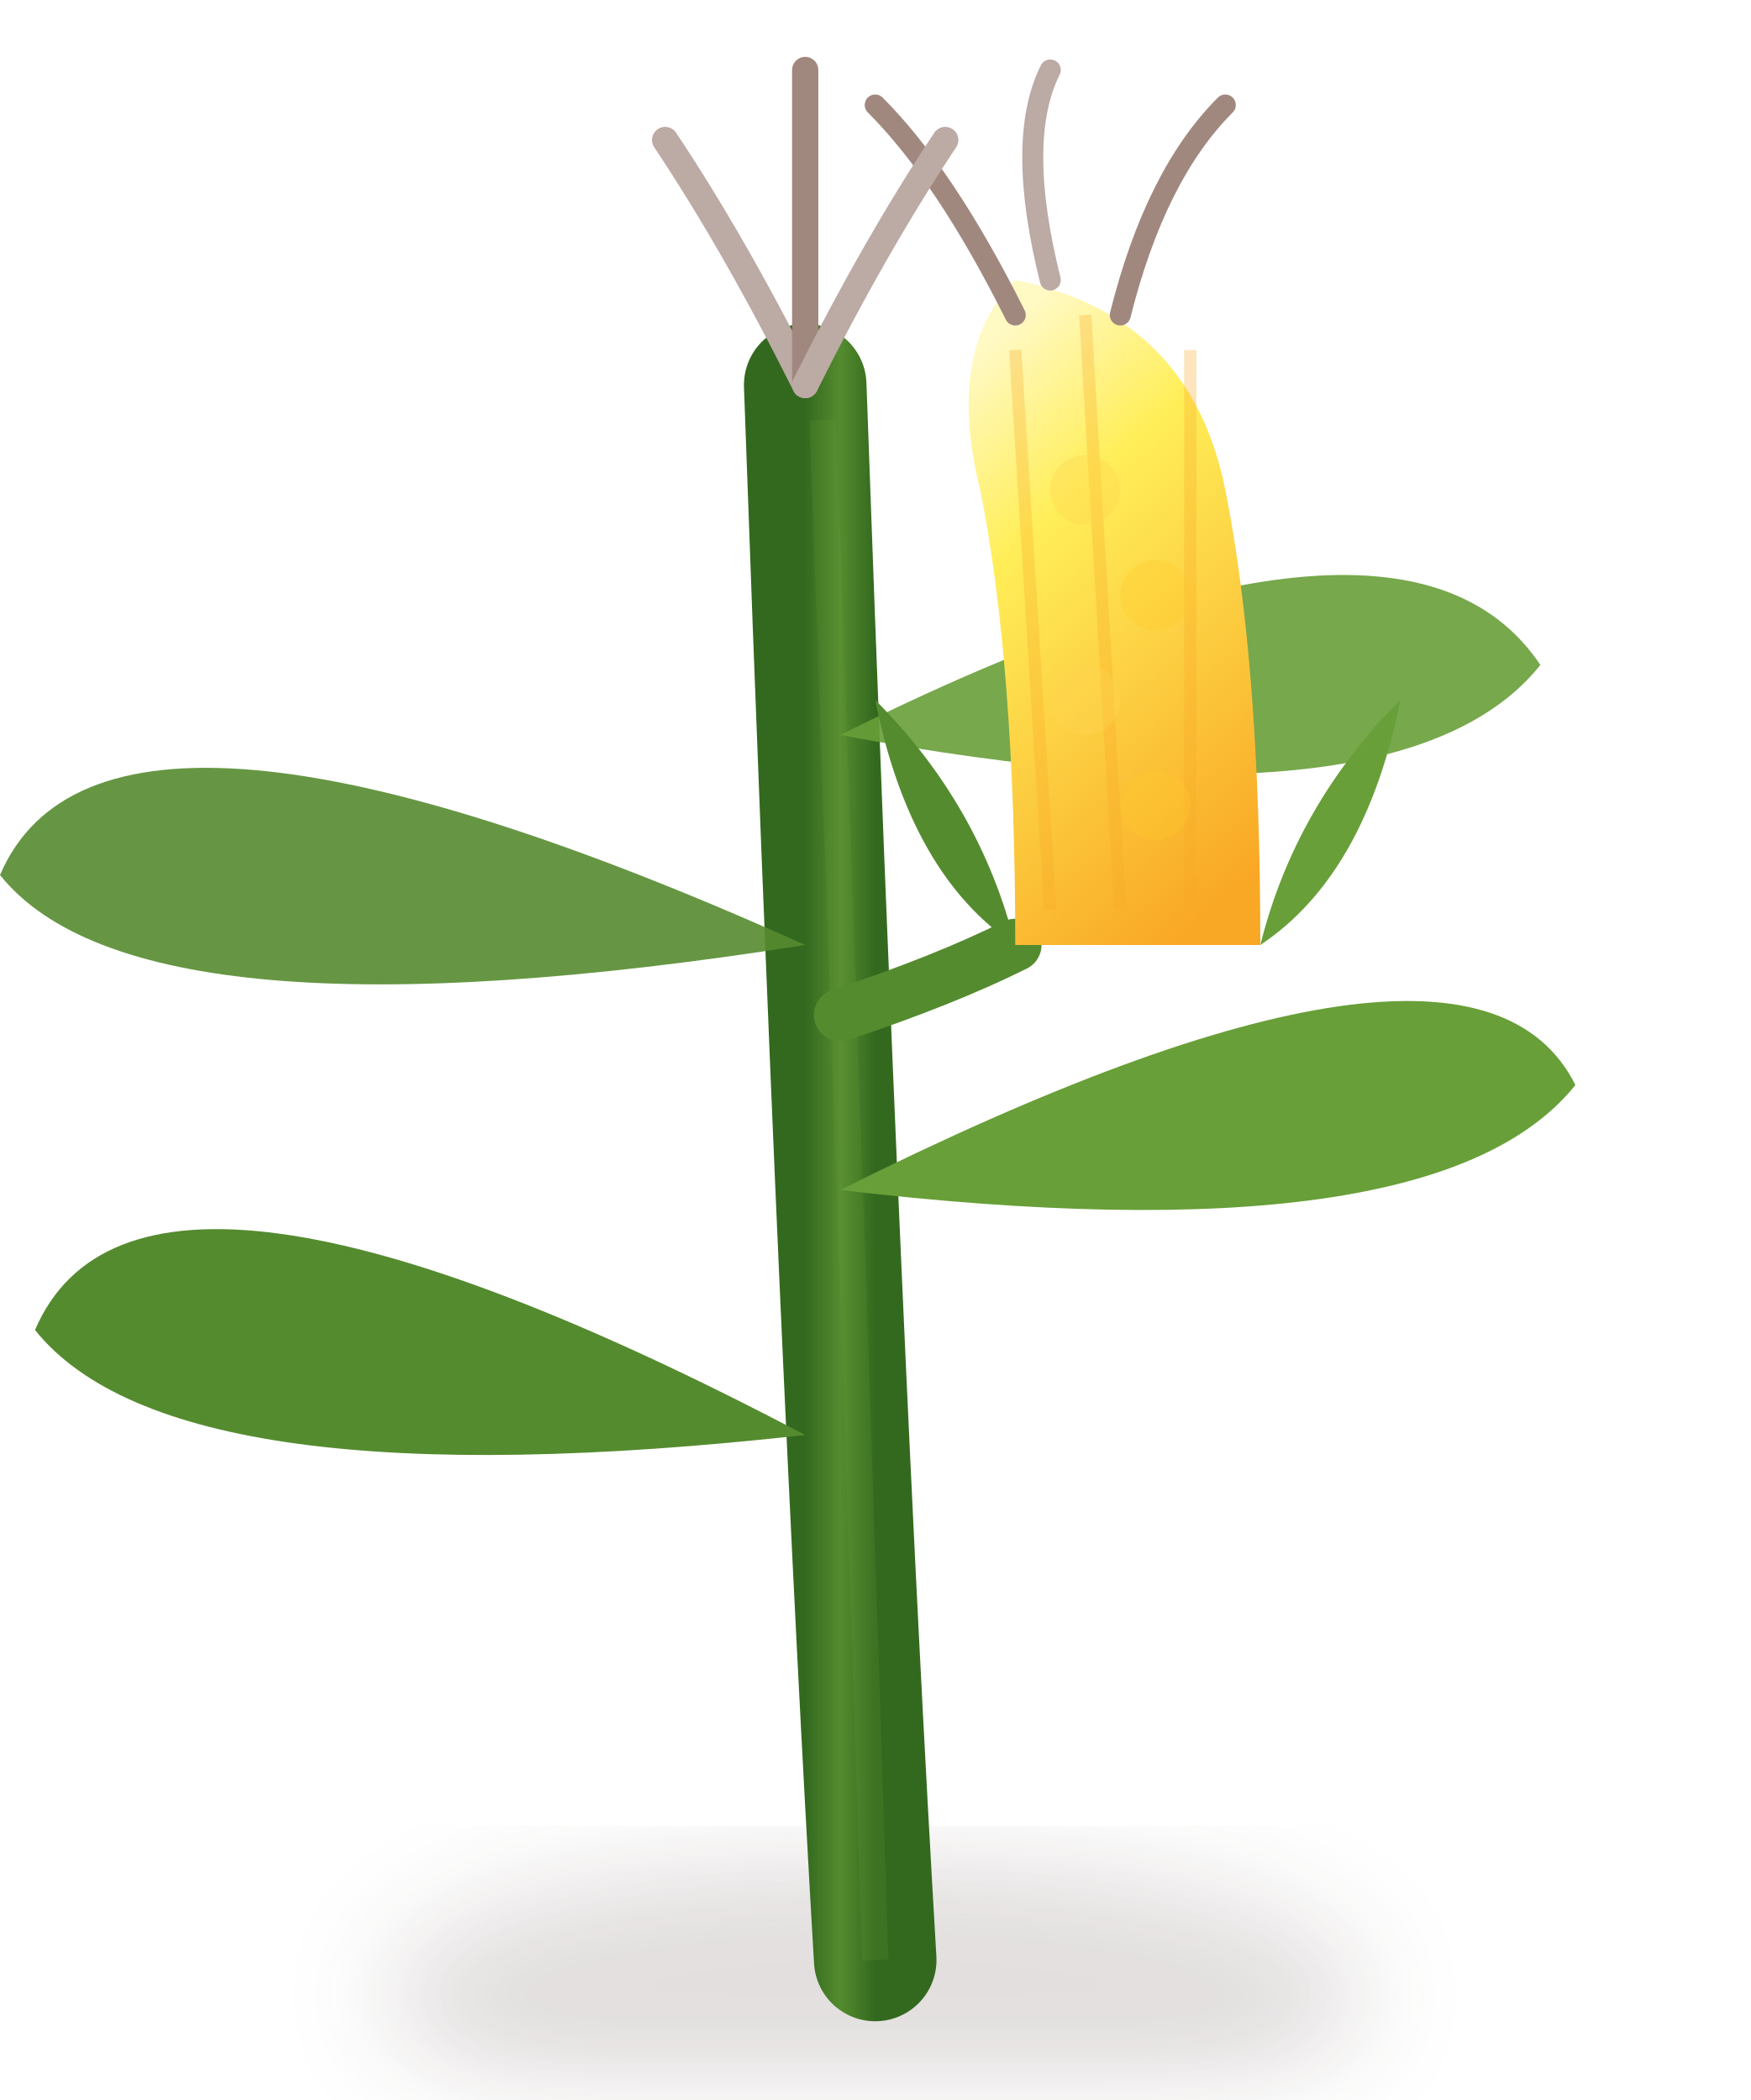
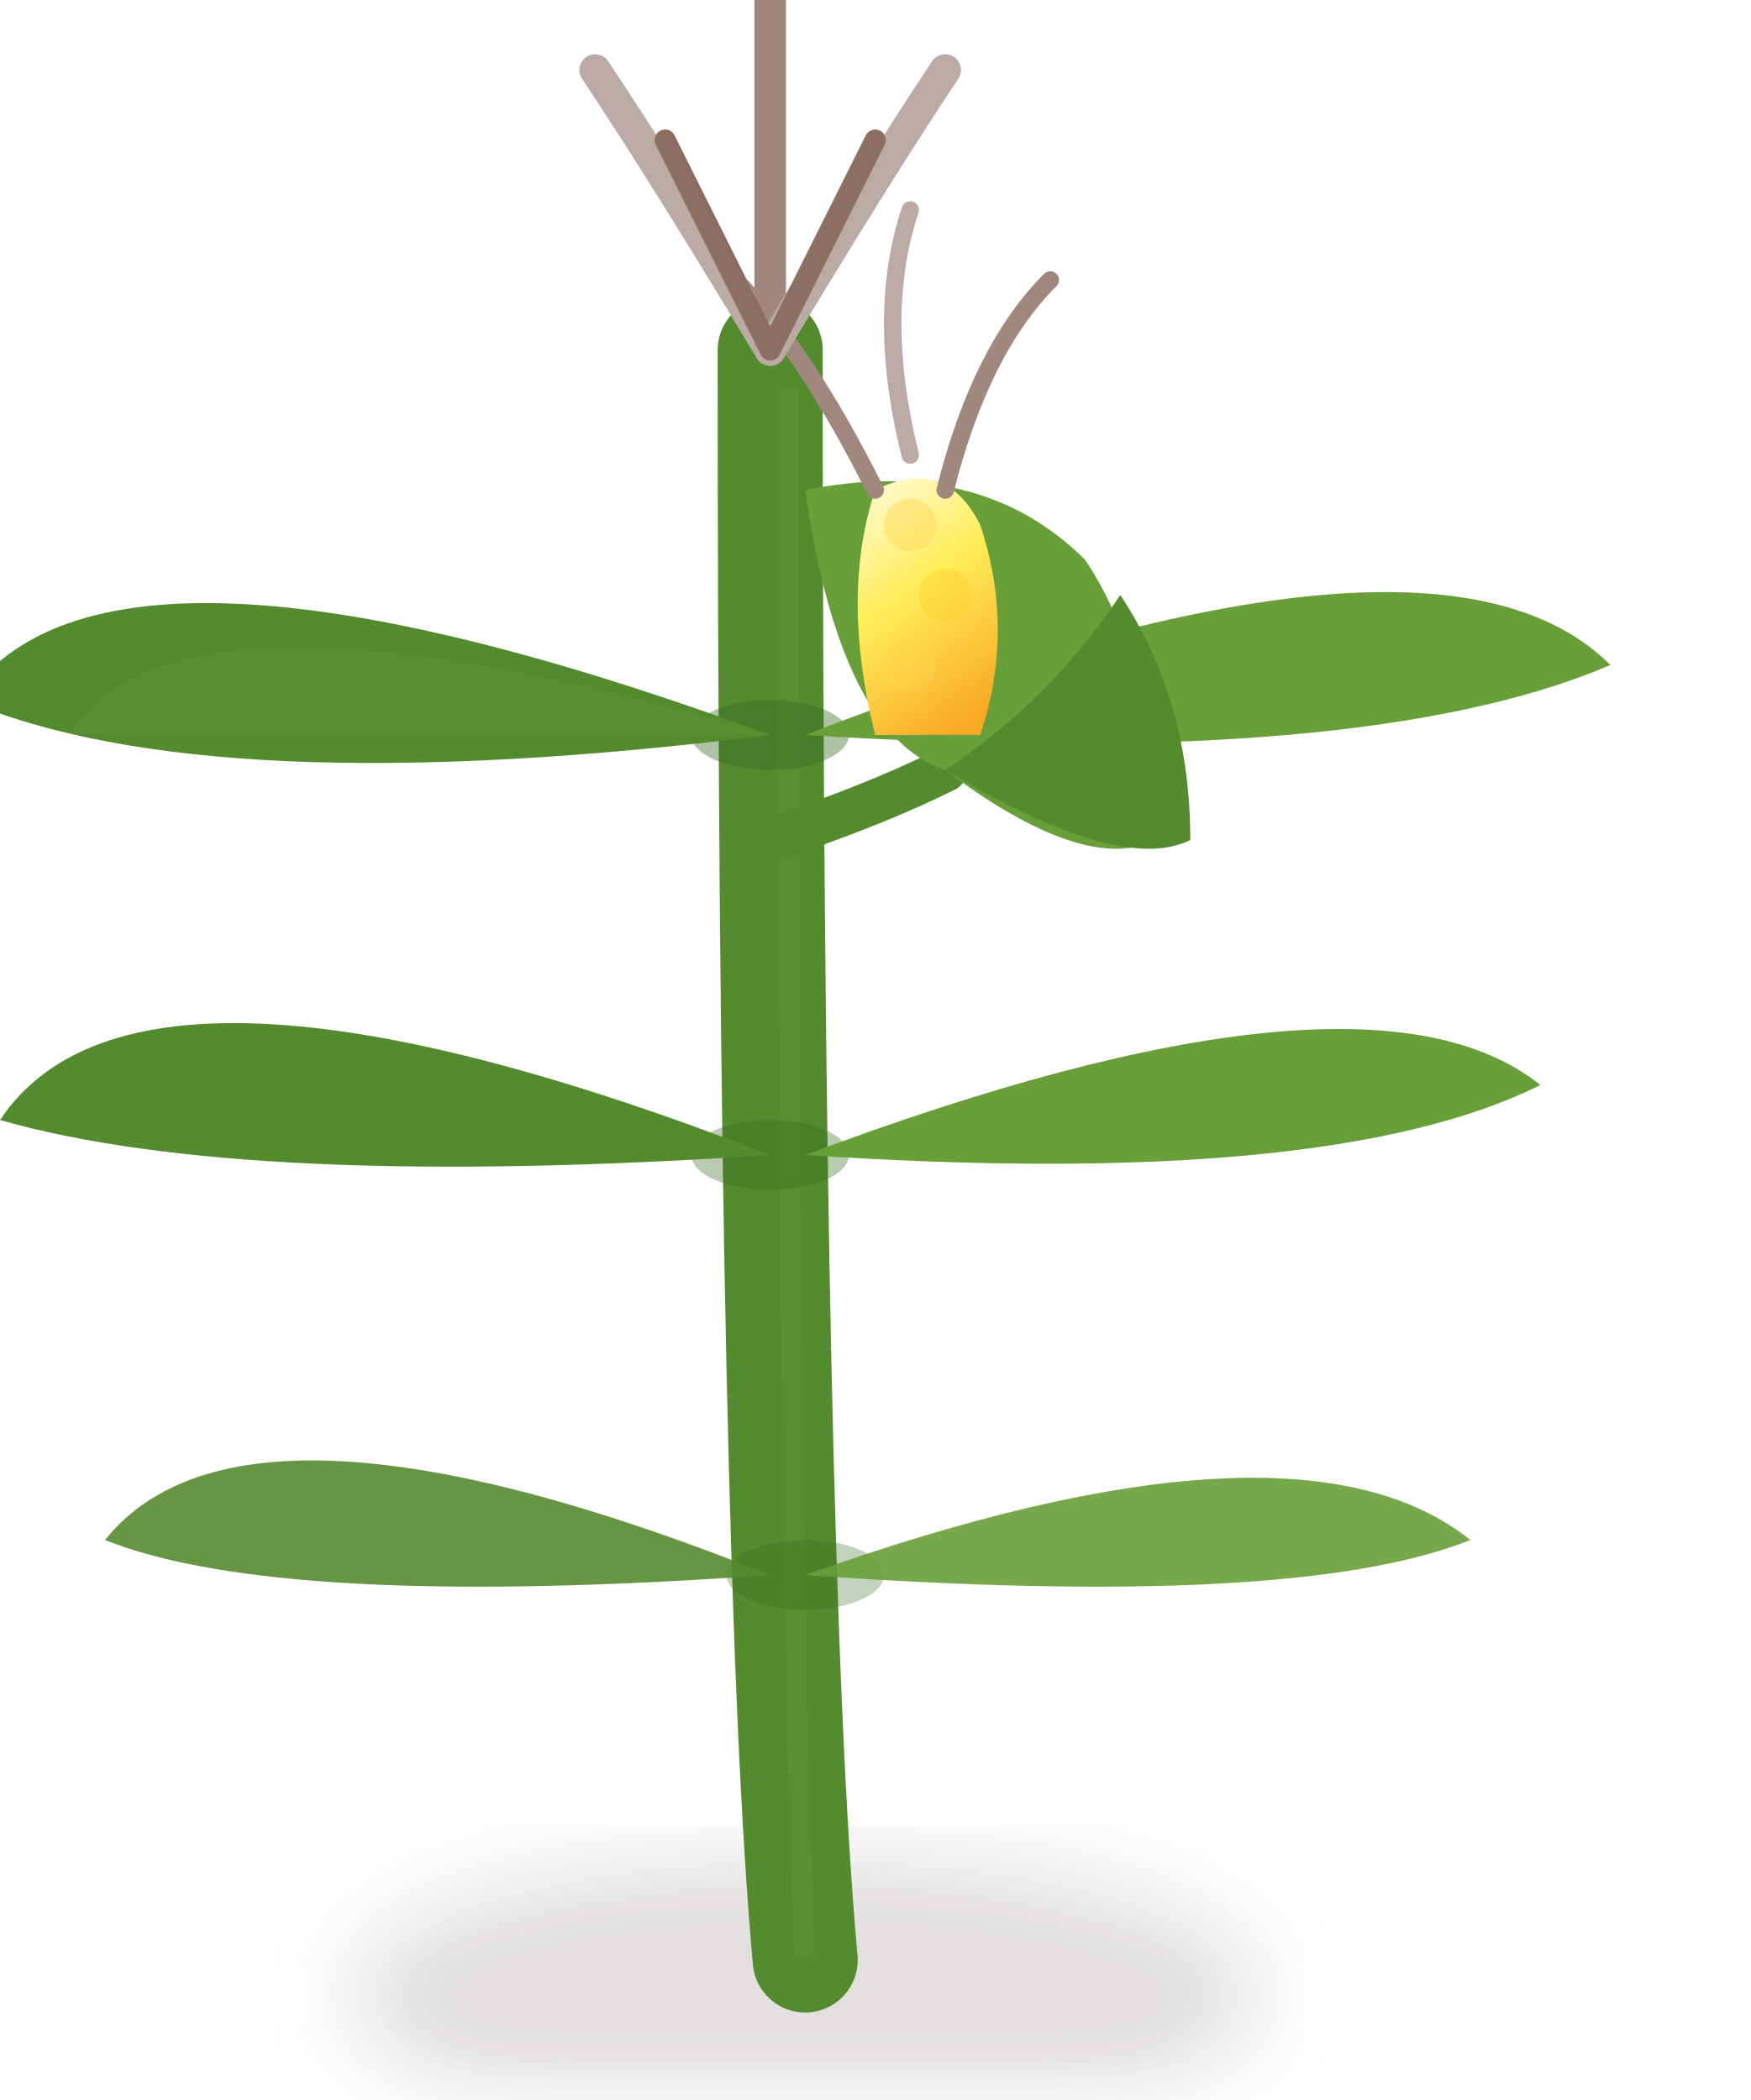
<svg xmlns="http://www.w3.org/2000/svg" viewBox="0 0 100 120">
  <defs>
-     <linearGradient id="sG" x1="0" y1="0" x2="1" y2="0">
-       <stop offset="0%" stop-color="#33691E" />
-       <stop offset="50%" stop-color="#558B2F" />
-       <stop offset="100%" stop-color="#33691E" />
-     </linearGradient>
-     <linearGradient id="cG" x1="0.3" y1="0" x2="0.7" y2="1">
+     <linearGradient id="eG" x1="0.3" y1="0" x2="0.7" y2="1">
      <stop offset="0%" stop-color="#FFF9C4" />
-       <stop offset="30%" stop-color="#FFEE58" />
+       <stop offset="40%" stop-color="#FFEE58" />
      <stop offset="100%" stop-color="#F9A825" />
    </linearGradient>
    <filter id="s">
-       <feGaussianBlur stdDeviation="3" />
+       <feGaussianBlur stdDeviation="2.5" />
    </filter>
  </defs>
-   <ellipse cx="50" cy="114" rx="28" ry="8" fill="#3E2723" opacity="0.15" filter="url(#s)" />
-   <path d="M50 112 Q48 78 46 22" stroke="url(#sG)" stroke-width="7" fill="none" stroke-linecap="round" />
-   <path d="M50 112 Q49 80 47 24" stroke="#7CB342" stroke-width="1.5" fill="none" opacity="0.12" />
-   <path d="M46 82 Q8 62 2 76 Q10 86 46 82Z" fill="#558B2F" />
-   <path d="M48 68 Q84 50 90 62 Q82 72 48 68Z" fill="#689F38" />
-   <path d="M46 54 Q6 36 0 50 Q8 60 46 54Z" fill="#558B2F" opacity="0.9" />
-   <path d="M48 42 Q80 26 88 38 Q80 48 48 42Z" fill="#689F38" opacity="0.9" />
-   <path d="M48 58 Q54 56 58 54" stroke="#558B2F" stroke-width="3" fill="none" stroke-linecap="round" />
-   <path d="M58 54 Q58 38 56 28 Q54 20 58 16 Q68 18 70 28 Q72 38 72 54Z" fill="url(#cG)" />
-   <line x1="60" y1="52" x2="58" y2="20" stroke="#F9A825" stroke-width="0.7" opacity="0.3" />
-   <line x1="64" y1="52" x2="62" y2="18" stroke="#F9A825" stroke-width="0.7" opacity="0.3" />
-   <line x1="68" y1="52" x2="68" y2="20" stroke="#F9A825" stroke-width="0.7" opacity="0.3" />
-   <circle cx="62" cy="28" r="2" fill="#FFD54F" opacity="0.35" />
-   <circle cx="66" cy="34" r="2" fill="#FFCA28" opacity="0.3" />
-   <circle cx="62" cy="40" r="2" fill="#FFD54F" opacity="0.35" />
-   <circle cx="66" cy="46" r="2" fill="#FFCA28" opacity="0.3" />
-   <path d="M72 54 Q78 50 80 40 Q74 46 72 54Z" fill="#689F38" />
-   <path d="M58 54 Q52 50 50 40 Q56 46 58 54Z" fill="#558B2F" />
-   <path d="M58 18 Q54 10 50 6" stroke="#A1887F" stroke-width="1.2" fill="none" stroke-linecap="round" />
-   <path d="M60 16 Q58 8 60 4" stroke="#BCAAA4" stroke-width="1.2" fill="none" stroke-linecap="round" />
-   <path d="M64 18 Q66 10 70 6" stroke="#A1887F" stroke-width="1.2" fill="none" stroke-linecap="round" />
-   <path d="M46 22 Q42 14 38 8" stroke="#BCAAA4" stroke-width="1.5" fill="none" stroke-linecap="round" />
-   <path d="M46 22 Q46 12 46 4" stroke="#A1887F" stroke-width="1.5" fill="none" stroke-linecap="round" />
-   <path d="M46 22 Q50 14 54 8" stroke="#BCAAA4" stroke-width="1.5" fill="none" stroke-linecap="round" />
+   <ellipse cx="46" cy="114" rx="26" ry="8" fill="#3E2723" opacity="0.15" filter="url(#s)" />
+   <path d="M46 112 Q44 90 44 20" stroke="#558B2F" stroke-width="6" fill="none" stroke-linecap="round" />
+   <path d="M46 112 Q45 92 45 22" stroke="#7CB342" stroke-width="1.2" fill="none" opacity="0.1" />
+   <ellipse cx="44" cy="42" rx="4.5" ry="2" fill="#33691E" opacity="0.4" />
+   <ellipse cx="44" cy="66" rx="4.5" ry="2" fill="#33691E" opacity="0.35" />
+   <ellipse cx="46" cy="90" rx="4.5" ry="2" fill="#33691E" opacity="0.3" />
+   <path d="M44 42 Q6 28 -2 40 Q12 46 44 42Z" fill="#558B2F" />
+   <path d="M44 42 Q10 32 4 42" fill="#7CB342" opacity="0.1" />
+   <path d="M46 42 Q82 28 92 38 Q78 44 46 42Z" fill="#689F38" />
+   <path d="M44 66 Q8 52 0 64 Q14 68 44 66Z" fill="#558B2F" />
+   <path d="M46 66 Q78 54 88 62 Q76 68 46 66Z" fill="#689F38" />
+   <path d="M44 90 Q14 78 6 88 Q16 92 44 90Z" fill="#558B2F" opacity="0.9" />
+   <path d="M46 90 Q74 80 84 88 Q74 92 46 90Z" fill="#689F38" opacity="0.9" />
+   <path d="M44 48 Q50 46 54 44" stroke="#558B2F" stroke-width="2.5" fill="none" stroke-linecap="round" />
+   <path d="M54 44 Q48 42 46 28 Q56 26 62 32 Q66 38 66 48 Q62 50 54 44Z" fill="#689F38" />
+   <path d="M54 44 Q60 40 64 34 Q68 40 68 48 Q64 50 54 44Z" fill="#558B2F" />
+   <path d="M50 42 Q48 34 50 28 Q54 26 56 30 Q58 36 56 42Z" fill="url(#eG)" />
+   <circle cx="52" cy="30" r="1.5" fill="#FFD54F" opacity="0.4" />
+   <circle cx="54" cy="34" r="1.5" fill="#FFCA28" opacity="0.35" />
+   <circle cx="52" cy="38" r="1.5" fill="#FFD54F" opacity="0.4" />
+   <path d="M50 28 Q46 20 42 16" stroke="#A1887F" stroke-width="1" fill="none" stroke-linecap="round" />
+   <path d="M52 26 Q50 18 52 12" stroke="#BCAAA4" stroke-width="1" fill="none" stroke-linecap="round" />
+   <path d="M54 28 Q56 20 60 16" stroke="#A1887F" stroke-width="1" fill="none" stroke-linecap="round" />
+   <path d="M44 20 Q38 10 34 4" stroke="#BCAAA4" stroke-width="1.8" fill="none" stroke-linecap="round" />
+   <path d="M44 20 Q44 8 44 0" stroke="#A1887F" stroke-width="1.8" fill="none" stroke-linecap="round" />
+   <path d="M44 20 Q50 10 54 4" stroke="#BCAAA4" stroke-width="1.8" fill="none" stroke-linecap="round" />
+   <path d="M44 20 Q40 12 38 8" stroke="#8D6E63" stroke-width="1.2" fill="none" stroke-linecap="round" />
+   <path d="M44 20 Q48 12 50 8" stroke="#8D6E63" stroke-width="1.2" fill="none" stroke-linecap="round" />
</svg>
